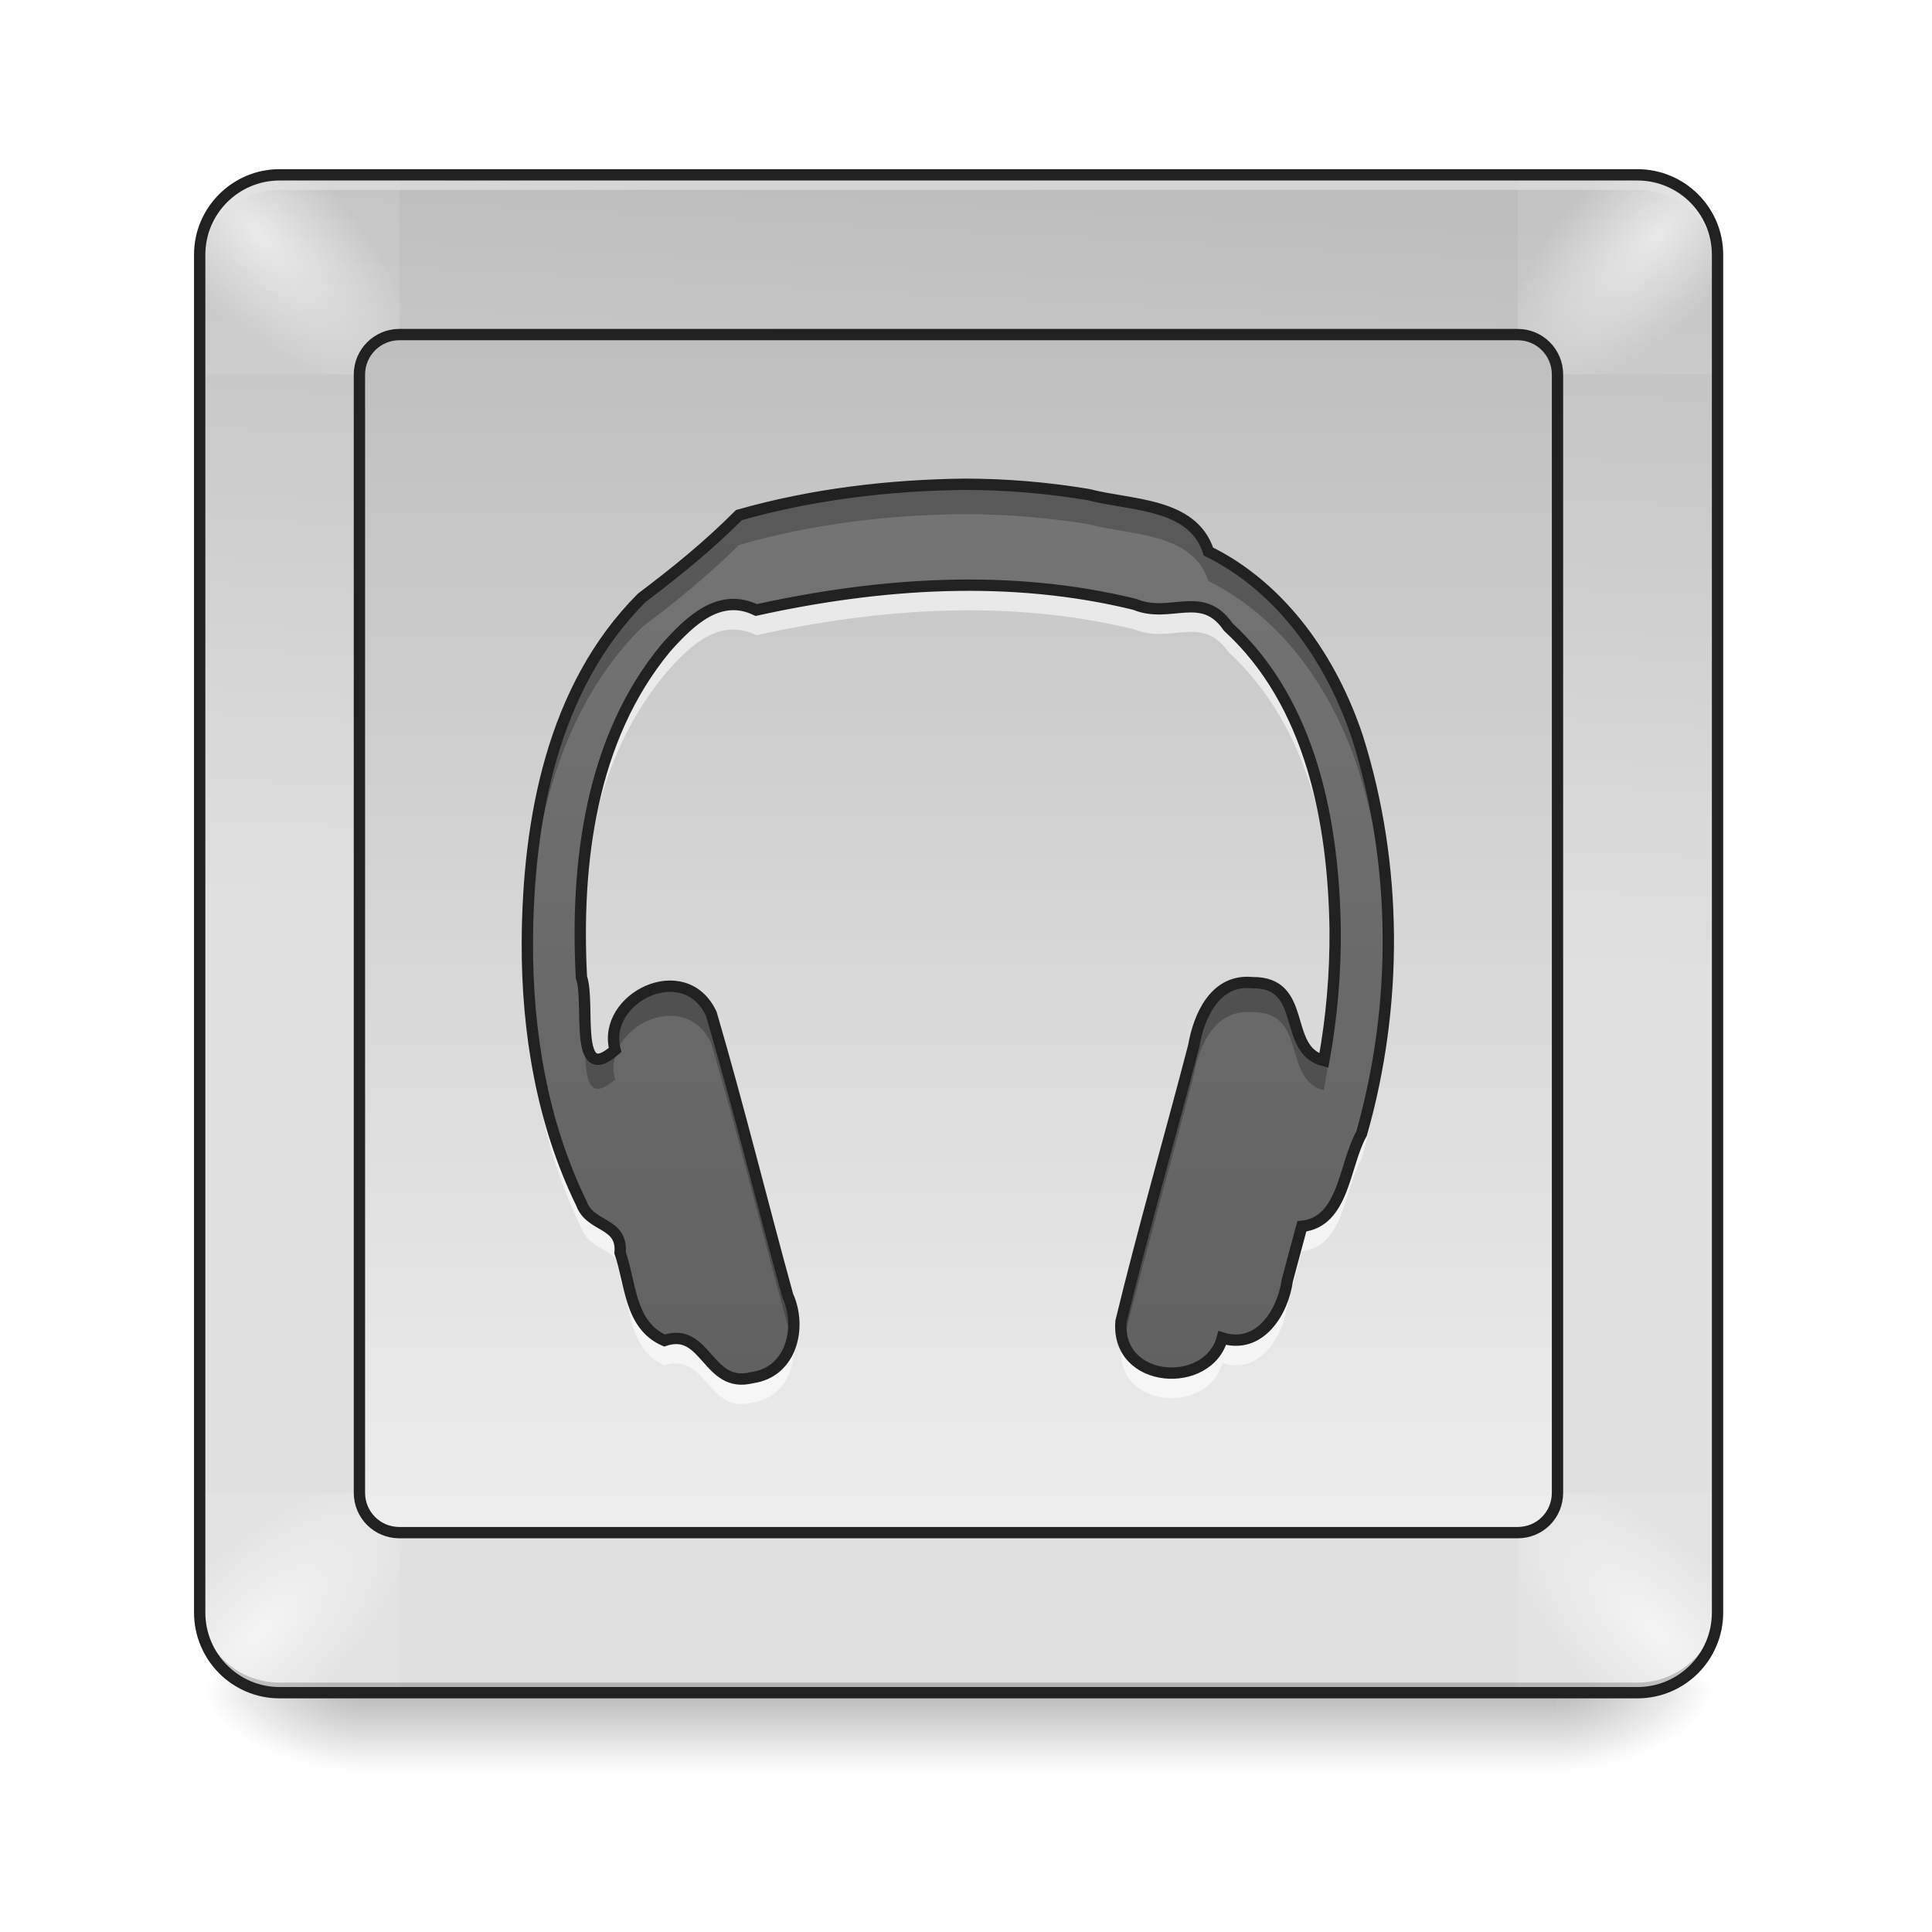
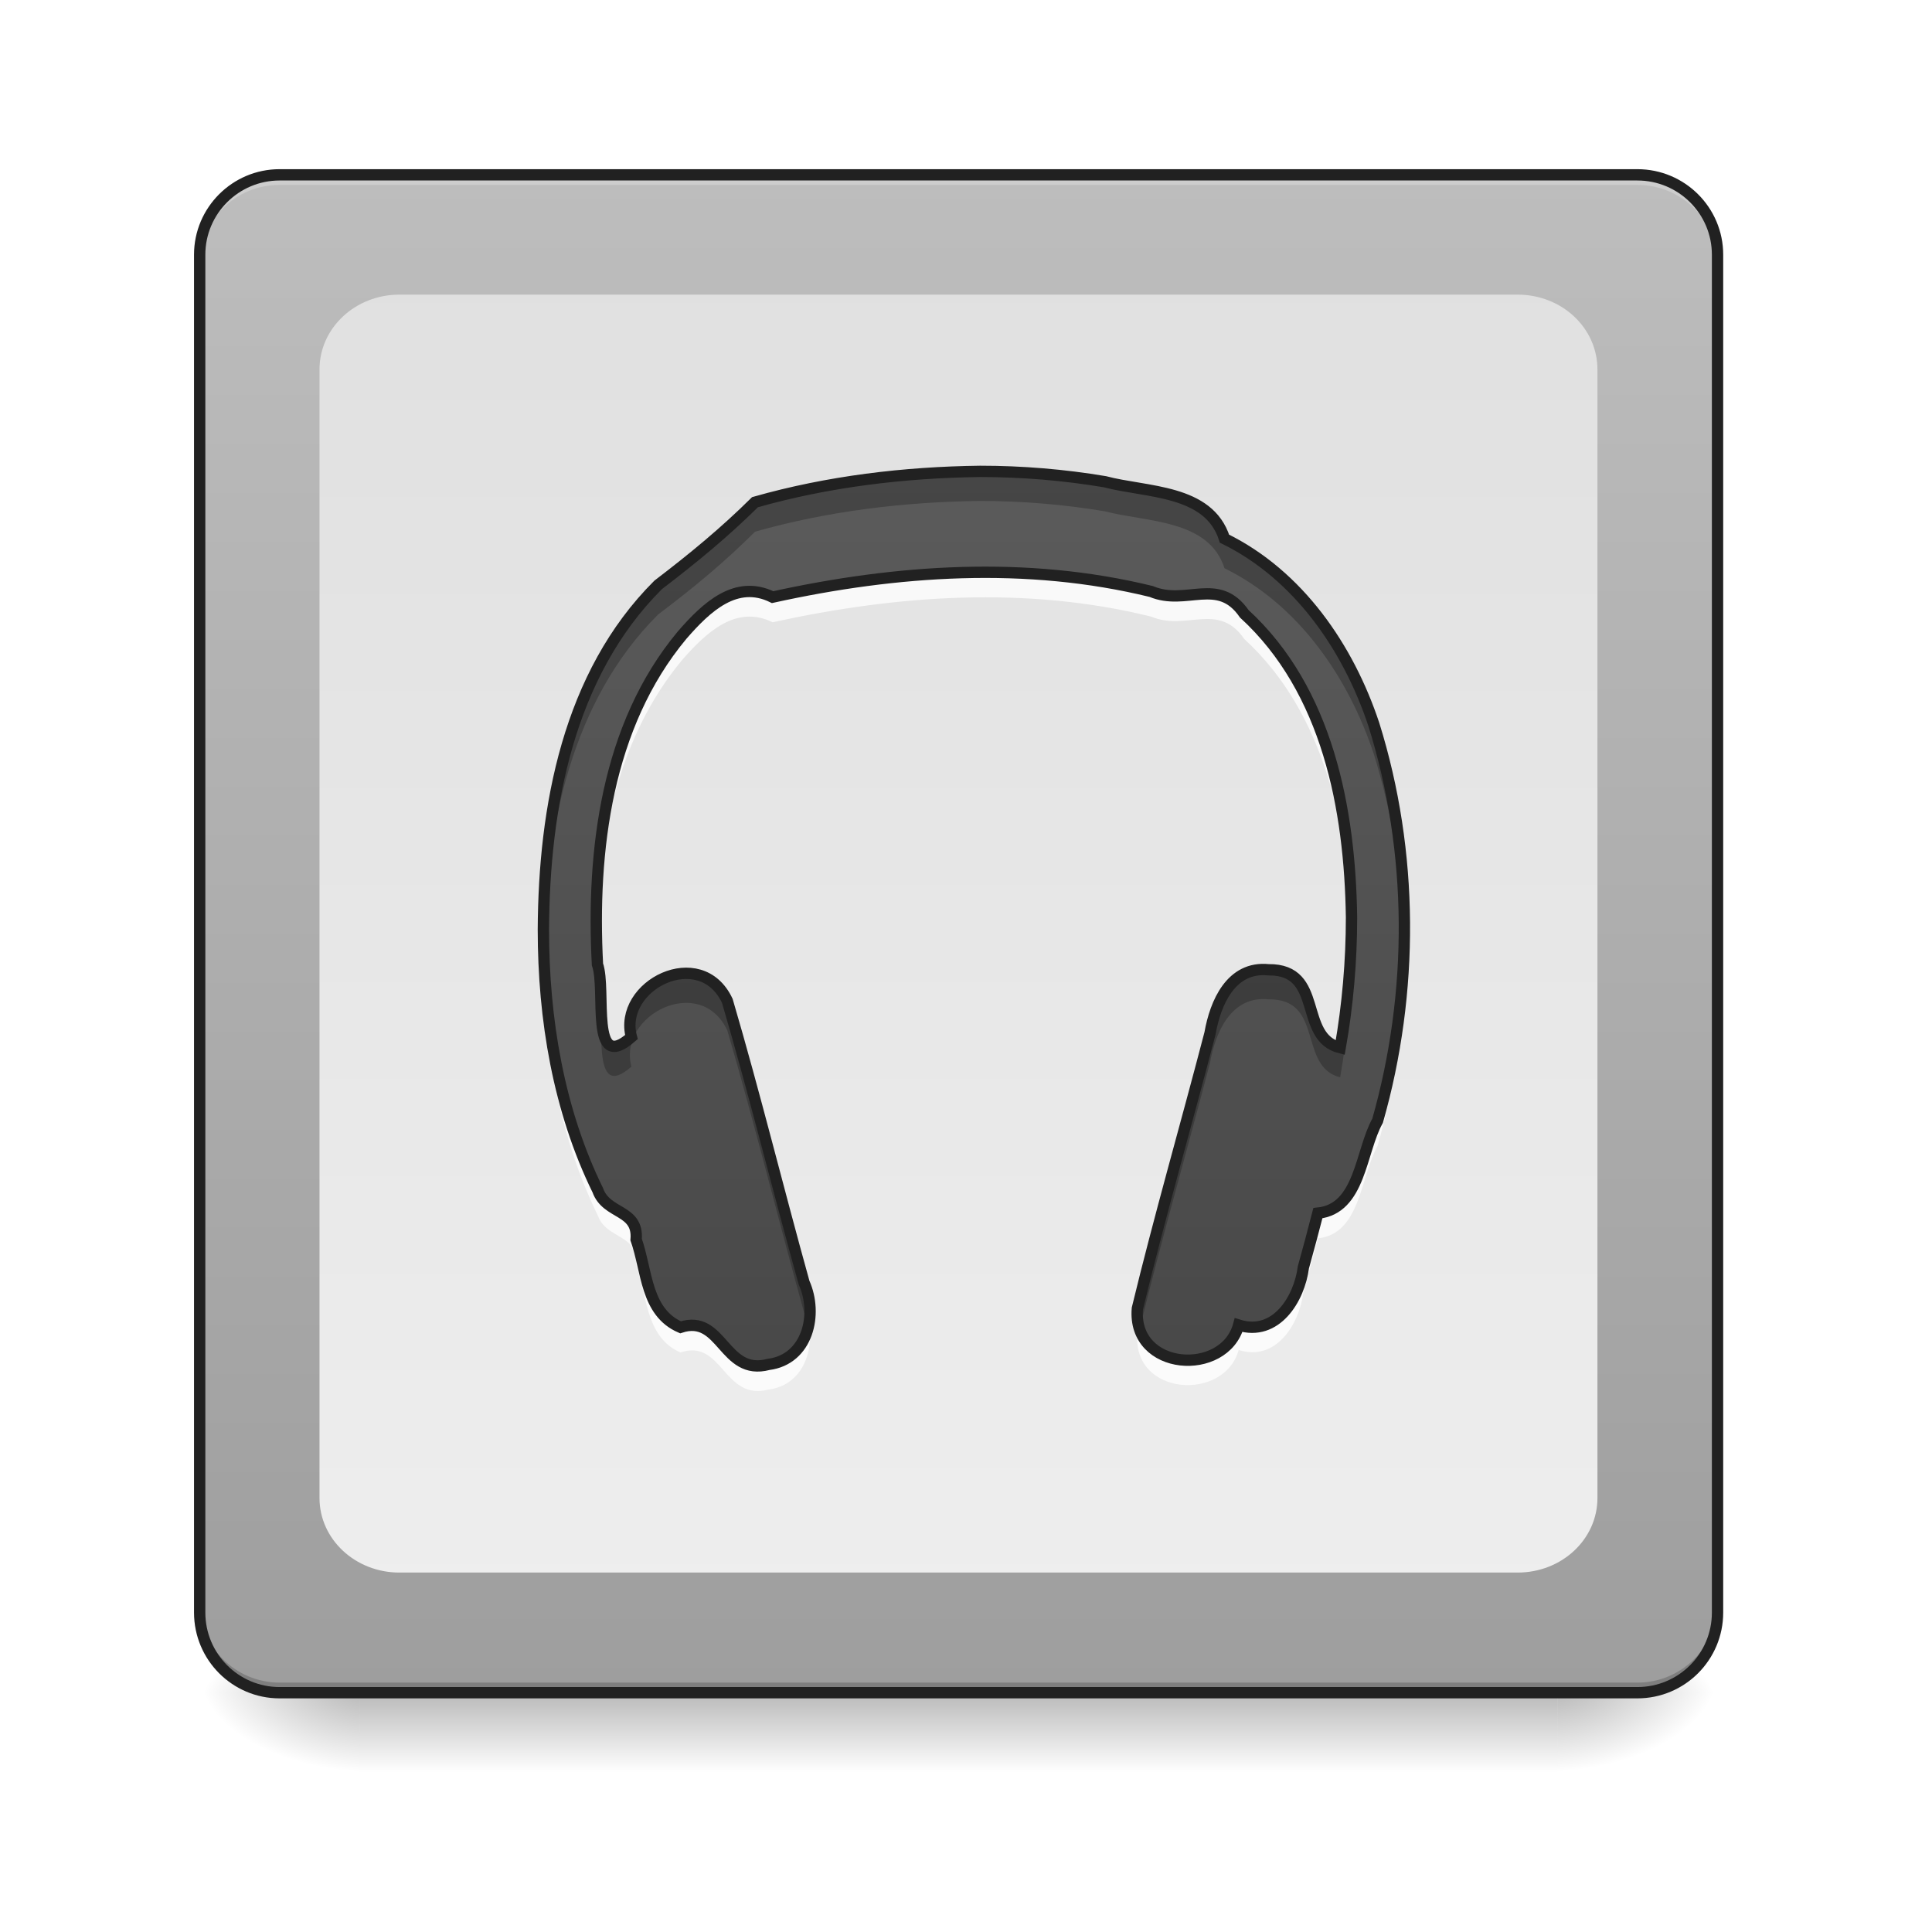
<svg xmlns="http://www.w3.org/2000/svg" width="24px" height="24px" viewBox="0 0 24 24" version="1.1">
  <defs>
    <linearGradient id="linear0" gradientUnits="userSpaceOnUse" x1="254" y1="233.5" x2="254" y2="254.667" gradientTransform="matrix(0.0468795,0,0,0.0468795,-0.0000028613,10.07909)">
      <stop offset="0" style="stop-color:rgb(0%,0%,0%);stop-opacity:0.275;" />
      <stop offset="1" style="stop-color:rgb(0%,0%,0%);stop-opacity:0;" />
    </linearGradient>
    <radialGradient id="radial0" gradientUnits="userSpaceOnUse" cx="450.909" cy="189.579" fx="450.909" fy="189.579" r="21.167" gradientTransform="matrix(0.000000130628,-0.0585994,-0.105479,-0.0000000761539,39.09799,47.6965)">
      <stop offset="0" style="stop-color:rgb(0%,0%,0%);stop-opacity:0.314;" />
      <stop offset="0.222" style="stop-color:rgb(0%,0%,0%);stop-opacity:0.275;" />
      <stop offset="1" style="stop-color:rgb(0%,0%,0%);stop-opacity:0;" />
    </radialGradient>
    <radialGradient id="radial1" gradientUnits="userSpaceOnUse" cx="450.909" cy="189.579" fx="450.909" fy="189.579" r="21.167" gradientTransform="matrix(-0.000000130628,0.0585994,0.105479,0.0000000761539,-15.28321,-5.645609)">
      <stop offset="0" style="stop-color:rgb(0%,0%,0%);stop-opacity:0.314;" />
      <stop offset="0.222" style="stop-color:rgb(0%,0%,0%);stop-opacity:0.275;" />
      <stop offset="1" style="stop-color:rgb(0%,0%,0%);stop-opacity:0;" />
    </radialGradient>
    <radialGradient id="radial2" gradientUnits="userSpaceOnUse" cx="450.909" cy="189.579" fx="450.909" fy="189.579" r="21.167" gradientTransform="matrix(-0.000000130628,-0.0585994,0.105479,-0.0000000761539,-15.28321,47.6965)">
      <stop offset="0" style="stop-color:rgb(0%,0%,0%);stop-opacity:0.314;" />
      <stop offset="0.222" style="stop-color:rgb(0%,0%,0%);stop-opacity:0.275;" />
      <stop offset="1" style="stop-color:rgb(0%,0%,0%);stop-opacity:0;" />
    </radialGradient>
    <radialGradient id="radial3" gradientUnits="userSpaceOnUse" cx="450.909" cy="189.579" fx="450.909" fy="189.579" r="21.167" gradientTransform="matrix(0.000000130628,0.0585994,-0.105479,0.0000000761539,39.09799,-5.64561)">
      <stop offset="0" style="stop-color:rgb(0%,0%,0%);stop-opacity:0.314;" />
      <stop offset="0.222" style="stop-color:rgb(0%,0%,0%);stop-opacity:0.275;" />
      <stop offset="1" style="stop-color:rgb(0%,0%,0%);stop-opacity:0;" />
    </radialGradient>
-     <linearGradient id="linear1" gradientUnits="userSpaceOnUse" x1="254" y1="-168.667" x2="243.417" y2="32.417" gradientTransform="matrix(0.0468795,0,0,0.0468795,0,10.07909)">
-       <stop offset="0" style="stop-color:rgb(74.118%,74.118%,74.118%);stop-opacity:1;" />
-       <stop offset="1" style="stop-color:rgb(87.843%,87.843%,87.843%);stop-opacity:1;" />
+     <linearGradient id="linear1" gradientUnits="userSpaceOnUse" x1="285.75" y1="233.5" x2="285.75" y2="-168.667" gradientTransform="matrix(0.0468795,0,0,0.0468795,0,10.07909)">
+       <stop offset="0" style="stop-color:rgb(61.961%,61.961%,61.961%);stop-opacity:1;" />
+       <stop offset="1" style="stop-color:rgb(74.118%,74.118%,74.118%);stop-opacity:1;" />
    </linearGradient>
-     <radialGradient id="radial4" gradientUnits="userSpaceOnUse" cx="430.812" cy="-160.934" fx="430.812" fy="-160.934" r="29.236" gradientTransform="matrix(-0.0593948,0.0593948,-0.0254549,-0.0254549,42.08127,-26.76824)">
-       <stop offset="0" style="stop-color:rgb(100%,100%,100%);stop-opacity:0.657;" />
-       <stop offset="1" style="stop-color:rgb(100%,100%,100%);stop-opacity:0.093;" />
-     </radialGradient>
-     <radialGradient id="radial5" gradientUnits="userSpaceOnUse" cx="430.812" cy="-160.934" fx="430.812" fy="-160.934" r="29.236" gradientTransform="matrix(0.0593948,0.0593948,0.0254549,-0.0254549,-18.2665,-26.76824)">
-       <stop offset="0" style="stop-color:rgb(100%,100%,100%);stop-opacity:0.657;" />
-       <stop offset="1" style="stop-color:rgb(100%,100%,100%);stop-opacity:0.093;" />
-     </radialGradient>
-     <radialGradient id="radial6" gradientUnits="userSpaceOnUse" cx="430.812" cy="-160.934" fx="430.812" fy="-160.934" r="29.236" gradientTransform="matrix(-0.0593948,-0.0593948,-0.0254549,0.0254549,42.08127,49.96576)">
-       <stop offset="0" style="stop-color:rgb(100%,100%,100%);stop-opacity:0.657;" />
-       <stop offset="1" style="stop-color:rgb(100%,100%,100%);stop-opacity:0.093;" />
-     </radialGradient>
-     <radialGradient id="radial7" gradientUnits="userSpaceOnUse" cx="430.812" cy="-160.934" fx="430.812" fy="-160.934" r="29.236" gradientTransform="matrix(0.0593948,-0.0593948,0.0254549,0.0254549,-18.2665,49.96576)">
-       <stop offset="0" style="stop-color:rgb(100%,100%,100%);stop-opacity:0.657;" />
-       <stop offset="1" style="stop-color:rgb(100%,100%,100%);stop-opacity:0.093;" />
-     </radialGradient>
-     <linearGradient id="linear2" gradientUnits="userSpaceOnUse" x1="254" y1="-136.917" x2="254" y2="191.167" gradientTransform="matrix(1,0,0,1,0,0)">
-       <stop offset="0" style="stop-color:rgb(74.118%,74.118%,74.118%);stop-opacity:1;" />
+     <linearGradient id="linear2" gradientUnits="userSpaceOnUse" x1="254" y1="-147.5" x2="254" y2="212.333" gradientTransform="matrix(0.0468795,0,0,0.0468795,0,10.07909)">
+       <stop offset="0" style="stop-color:rgb(87.843%,87.843%,87.843%);stop-opacity:1;" />
      <stop offset="1" style="stop-color:rgb(93.333%,93.333%,93.333%);stop-opacity:1;" />
    </linearGradient>
-     <linearGradient id="linear3" gradientUnits="userSpaceOnUse" x1="254" y1="148.833" x2="254" y2="-89.292" gradientTransform="matrix(0.0468795,0,0,0.0468795,0,10.07909)">
-       <stop offset="0" style="stop-color:rgb(38.039%,38.039%,38.039%);stop-opacity:1;" />
-       <stop offset="1" style="stop-color:rgb(45.882%,45.882%,45.882%);stop-opacity:1;" />
+     <linearGradient id="linear3" gradientUnits="userSpaceOnUse" x1="249.708" y1="236.935" x2="249.708" y2="-165.231" gradientTransform="matrix(0.0468795,0,0,0.0468795,0.201219,9.918046)">
+       <stop offset="0" style="stop-color:rgb(25.882%,25.882%,25.882%);stop-opacity:1;" />
+       <stop offset="1" style="stop-color:rgb(38.039%,38.039%,38.039%);stop-opacity:1;" />
    </linearGradient>
  </defs>
  <g id="surface1">
    <path style=" stroke:none;fill-rule:nonzero;fill:url(#linear0);" d="M 4.465 20.953 L 19.348 20.953 L 19.348 22.055 L 4.465 22.055 Z M 4.465 20.953 " />
    <path style=" stroke:none;fill-rule:nonzero;fill:url(#radial0);" d="M 19.348 21.027 L 21.336 21.027 L 21.336 20.031 L 19.348 20.031 Z M 19.348 21.027 " />
    <path style=" stroke:none;fill-rule:nonzero;fill:url(#radial1);" d="M 4.465 21.027 L 2.48 21.027 L 2.48 22.02 L 4.465 22.02 Z M 4.465 21.027 " />
    <path style=" stroke:none;fill-rule:nonzero;fill:url(#radial2);" d="M 4.465 21.027 L 2.48 21.027 L 2.48 20.031 L 4.465 20.031 Z M 4.465 21.027 " />
    <path style=" stroke:none;fill-rule:nonzero;fill:url(#radial3);" d="M 19.348 21.027 L 21.336 21.027 L 21.336 22.02 L 19.348 22.02 Z M 19.348 21.027 " />
    <path style=" stroke:none;fill-rule:nonzero;fill:url(#linear1);" d="M 3.473 2.172 L 20.34 2.172 C 20.891 2.172 21.336 2.617 21.336 3.164 L 21.336 20.031 C 21.336 20.582 20.891 21.027 20.34 21.027 L 3.473 21.027 C 2.926 21.027 2.48 20.582 2.48 20.031 L 2.48 3.164 C 2.48 2.617 2.926 2.172 3.473 2.172 Z M 3.473 2.172 " />
-     <path style=" stroke:none;fill-rule:nonzero;fill:url(#radial4);" d="M 18.852 2.172 L 18.852 4.652 L 21.336 4.652 L 21.336 3.164 C 21.336 2.613 20.891 2.172 20.34 2.172 Z M 18.852 2.172 " />
-     <path style=" stroke:none;fill-rule:nonzero;fill:url(#radial5);" d="M 3.473 2.172 C 2.922 2.172 2.48 2.613 2.48 3.164 L 2.48 4.652 L 4.961 4.652 L 4.961 2.172 Z M 3.473 2.172 " />
-     <path style=" stroke:none;fill-rule:nonzero;fill:url(#radial6);" d="M 18.852 18.543 L 18.852 21.027 L 20.34 21.027 C 20.891 21.027 21.336 20.582 21.336 20.031 L 21.336 18.543 Z M 18.852 18.543 " />
-     <path style=" stroke:none;fill-rule:nonzero;fill:url(#radial7);" d="M 2.48 18.543 L 2.48 20.031 C 2.48 20.582 2.922 21.027 3.473 21.027 L 4.961 21.027 L 4.961 18.543 Z M 2.48 18.543 " />
-     <path style=" stroke:none;fill-rule:nonzero;fill:rgb(90.196%,90.196%,90.196%);fill-opacity:0.588;" d="M 3.473 2.234 C 2.922 2.234 2.48 2.676 2.48 3.227 L 2.48 3.352 C 2.48 2.801 2.922 2.355 3.473 2.359 L 20.34 2.359 C 20.891 2.355 21.336 2.801 21.336 3.352 L 21.336 3.227 C 21.336 2.676 20.891 2.234 20.34 2.234 Z M 3.473 2.234 " />
+     <path style=" stroke:none;fill-rule:nonzero;fill:rgb(90.196%,90.196%,90.196%);fill-opacity:0.392;" d="M 3.473 2.172 C 2.922 2.172 2.48 2.613 2.48 3.164 L 2.48 3.289 C 2.48 2.738 2.922 2.297 3.473 2.297 L 20.34 2.297 C 20.891 2.297 21.336 2.738 21.336 3.289 L 21.336 3.164 C 21.336 2.613 20.891 2.172 20.34 2.172 Z M 3.473 2.172 " />
    <path style=" stroke:none;fill-rule:nonzero;fill:rgb(0%,0%,0%);fill-opacity:0.196;" d="M 3.473 21.027 C 2.922 21.027 2.48 20.582 2.48 20.031 L 2.48 19.91 C 2.48 20.457 2.922 20.902 3.473 20.902 L 20.34 20.902 C 20.891 20.902 21.336 20.457 21.336 19.91 L 21.336 20.031 C 21.336 20.582 20.891 21.027 20.34 21.027 Z M 3.473 21.027 " />
    <path style="fill:none;stroke-width:3;stroke-linecap:round;stroke-linejoin:miter;stroke:rgb(12.941%,12.941%,12.941%);stroke-opacity:1;stroke-miterlimit:4;" d="M 74.076 -168.671 L 433.875 -168.671 C 445.624 -168.671 455.123 -159.172 455.123 -147.506 L 455.123 212.293 C 455.123 224.041 445.624 233.541 433.875 233.541 L 74.076 233.541 C 62.411 233.541 52.912 224.041 52.912 212.293 L 52.912 -147.506 C 52.912 -159.172 62.411 -168.671 74.076 -168.671 Z M 74.076 -168.671 " transform="matrix(0.0468795,0,0,0.0468795,0,10.07909)" />
-     <path style="fill-rule:nonzero;fill:url(#linear2);stroke-width:3;stroke-linecap:round;stroke-linejoin:round;stroke:rgb(12.941%,12.941%,12.941%);stroke-opacity:1;stroke-miterlimit:4;" d="M 105.823 -126.342 L 402.128 -126.342 C 408.044 -126.342 412.711 -121.592 412.711 -115.759 L 412.711 180.546 C 412.711 186.462 408.044 191.128 402.128 191.128 L 105.823 191.128 C 99.99 191.128 95.241 186.462 95.241 180.546 L 95.241 -115.759 C 95.241 -121.592 99.99 -126.342 105.823 -126.342 Z M 105.823 -126.342 " transform="matrix(0.0468795,0,0,0.0468795,0,10.07909)" />
-     <path style=" stroke:none;fill-rule:nonzero;fill:url(#linear3);" d="M 11.977 6.016 C 11.035 6.027 10.086 6.141 9.18 6.398 C 8.805 6.773 8.418 7.09 7.973 7.426 C 6.859 8.539 6.559 10.188 6.551 11.707 C 6.547 12.816 6.734 13.949 7.223 14.949 C 7.332 15.254 7.734 15.176 7.703 15.562 C 7.836 15.945 7.82 16.461 8.254 16.652 C 8.777 16.477 8.785 17.258 9.344 17.113 C 9.832 17.047 9.965 16.488 9.785 16.094 C 9.465 14.93 9.176 13.754 8.836 12.594 C 8.504 11.883 7.469 12.398 7.641 13.043 C 7.117 13.504 7.336 12.457 7.223 12.141 C 7.148 10.727 7.336 9.18 8.27 8.051 C 8.578 7.703 8.941 7.359 9.395 7.578 C 10.938 7.238 12.555 7.129 14.098 7.508 C 14.539 7.691 14.934 7.316 15.258 7.789 C 16.289 8.734 16.566 10.211 16.586 11.555 C 16.59 12.098 16.543 12.641 16.445 13.176 C 15.922 13.043 16.254 12.199 15.559 12.207 C 15.094 12.16 14.895 12.617 14.828 12.996 C 14.531 14.137 14.203 15.27 13.926 16.414 C 13.859 17.195 15.012 17.266 15.184 16.621 C 15.648 16.766 15.938 16.301 15.992 15.902 C 16.051 15.68 16.113 15.457 16.172 15.234 C 16.699 15.18 16.695 14.469 16.914 14.082 C 17.367 12.488 17.363 10.746 16.863 9.16 C 16.547 8.207 15.93 7.305 15.012 6.852 C 14.816 6.242 14.039 6.281 13.523 6.145 C 13.012 6.059 12.496 6.016 11.977 6.016 Z M 11.977 6.016 " />
-     <path style=" stroke:none;fill-rule:nonzero;fill:rgb(0%,0%,0%);fill-opacity:0.235;" d="M 11.977 6.016 C 11.035 6.027 10.086 6.141 9.18 6.398 C 8.805 6.773 8.418 7.09 7.973 7.426 C 6.859 8.539 6.559 10.188 6.551 11.707 C 6.551 11.777 6.551 11.848 6.551 11.918 C 6.578 10.441 6.898 8.867 7.973 7.793 C 8.418 7.457 8.805 7.141 9.18 6.77 C 10.086 6.508 11.035 6.395 11.977 6.387 C 12.496 6.387 13.012 6.43 13.523 6.512 C 14.039 6.652 14.816 6.609 15.012 7.219 C 15.93 7.672 16.547 8.574 16.863 9.527 C 17.102 10.285 17.227 11.078 17.242 11.875 C 17.262 10.957 17.137 10.035 16.863 9.16 C 16.547 8.207 15.93 7.305 15.012 6.852 C 14.816 6.242 14.039 6.281 13.523 6.145 C 13.012 6.059 12.496 6.016 11.977 6.016 Z M 7.207 11.789 C 7.203 12.031 7.207 12.273 7.223 12.512 C 7.336 12.824 7.117 13.871 7.641 13.41 C 7.469 12.77 8.504 12.25 8.836 12.961 C 9.176 14.121 9.465 15.297 9.785 16.465 C 9.809 16.52 9.828 16.574 9.844 16.633 C 9.883 16.457 9.863 16.262 9.785 16.094 C 9.465 14.93 9.176 13.754 8.836 12.594 C 8.504 11.883 7.469 12.398 7.641 13.043 C 7.117 13.504 7.336 12.457 7.223 12.141 C 7.215 12.023 7.211 11.906 7.207 11.789 Z M 16.586 11.801 C 16.574 12.262 16.527 12.723 16.445 13.176 C 15.922 13.043 16.254 12.199 15.559 12.207 C 15.094 12.16 14.895 12.617 14.828 12.996 C 14.531 14.137 14.203 15.27 13.926 16.414 C 13.918 16.512 13.93 16.598 13.953 16.672 C 14.227 15.566 14.543 14.469 14.828 13.363 C 14.895 12.984 15.094 12.531 15.559 12.574 C 16.254 12.57 15.922 13.41 16.445 13.543 C 16.543 13.012 16.59 12.465 16.586 11.922 C 16.586 11.883 16.586 11.84 16.586 11.801 Z M 16.586 11.801 " />
-     <path style=" stroke:none;fill-rule:nonzero;fill:rgb(100%,100%,100%);fill-opacity:0.588;" d="M 12.043 7.266 C 11.152 7.266 10.262 7.383 9.395 7.574 C 8.941 7.355 8.578 7.699 8.27 8.047 C 7.418 9.074 7.188 10.449 7.207 11.758 C 7.227 10.547 7.484 9.305 8.27 8.363 C 8.578 8.012 8.941 7.668 9.395 7.891 C 10.938 7.551 12.555 7.441 14.098 7.82 C 14.539 8.004 14.934 7.629 15.258 8.098 C 16.266 9.023 16.555 10.453 16.586 11.773 C 16.586 11.699 16.586 11.625 16.586 11.551 C 16.566 10.207 16.289 8.73 15.258 7.785 C 14.934 7.312 14.539 7.688 14.098 7.504 C 13.422 7.34 12.734 7.266 12.043 7.266 Z M 17.242 11.844 C 17.23 12.598 17.117 13.355 16.914 14.078 C 16.695 14.461 16.699 15.172 16.172 15.227 C 16.113 15.453 16.051 15.676 15.992 15.898 C 15.938 16.293 15.648 16.762 15.184 16.617 C 15.031 17.188 14.105 17.199 13.945 16.645 C 13.941 16.672 13.934 16.699 13.926 16.727 C 13.859 17.508 15.012 17.574 15.184 16.934 C 15.648 17.078 15.938 16.609 15.992 16.215 C 16.051 15.992 16.113 15.766 16.172 15.543 C 16.699 15.488 16.695 14.777 16.914 14.395 C 17.148 13.57 17.258 12.703 17.242 11.844 Z M 6.551 11.883 C 6.551 11.926 6.551 11.973 6.551 12.02 C 6.547 13.129 6.734 14.258 7.223 15.258 C 7.332 15.566 7.734 15.484 7.703 15.871 C 7.836 16.258 7.82 16.773 8.254 16.961 C 8.777 16.789 8.785 17.57 9.344 17.422 C 9.754 17.367 9.914 16.965 9.848 16.605 C 9.801 16.855 9.637 17.07 9.344 17.109 C 8.785 17.254 8.777 16.473 8.254 16.645 C 7.82 16.457 7.836 15.941 7.703 15.555 C 7.734 15.172 7.332 15.25 7.223 14.945 C 6.762 14 6.57 12.934 6.551 11.883 Z M 6.551 11.883 " />
-     <path style="fill:none;stroke-width:3;stroke-linecap:round;stroke-linejoin:miter;stroke:rgb(12.941%,12.941%,12.941%);stroke-opacity:1;stroke-miterlimit:4;" d="M 255.476 -86.679 C 235.394 -86.429 215.146 -84.013 195.815 -78.513 C 187.815 -70.514 179.566 -63.764 170.067 -56.598 C 146.319 -32.851 139.903 2.313 139.737 34.726 C 139.653 58.391 143.653 82.555 154.069 103.886 C 156.402 110.386 164.984 108.719 164.318 116.968 C 167.151 125.134 166.817 136.133 176.067 140.216 C 187.232 136.466 187.399 153.132 199.314 150.048 C 209.73 148.632 212.563 136.716 208.73 128.301 C 201.897 103.47 195.731 78.389 188.482 53.641 C 181.399 38.476 159.318 49.475 162.984 63.223 C 151.819 73.056 156.485 50.725 154.069 43.975 C 152.485 13.811 156.485 -19.185 176.4 -43.266 C 182.983 -50.682 190.732 -58.015 200.398 -53.349 C 233.311 -60.598 267.808 -62.931 300.721 -54.849 C 310.137 -50.932 318.553 -58.932 325.469 -48.849 C 347.467 -28.684 353.383 2.813 353.8 31.476 C 353.883 43.059 352.883 54.641 350.8 66.056 C 339.634 63.223 346.717 45.225 331.885 45.392 C 321.969 44.392 317.72 54.141 316.303 62.224 C 309.97 86.555 302.971 110.719 297.055 135.133 C 295.638 151.798 320.219 153.298 323.886 139.549 C 333.801 142.633 339.968 132.717 341.134 124.218 C 342.384 119.468 343.717 114.719 344.967 109.969 C 356.216 108.802 356.133 93.637 360.799 85.388 C 370.465 51.391 370.381 14.228 359.716 -19.602 C 352.966 -39.933 339.801 -59.182 320.219 -68.847 C 316.053 -81.846 299.471 -81.013 288.472 -83.929 C 277.557 -85.762 266.558 -86.679 255.476 -86.679 Z M 255.476 -86.679 " transform="matrix(0.0468795,0,0,0.0468795,0,10.07909)" />
+     <path style=" stroke:none;fill-rule:nonzero;fill:url(#linear2);" d="M 4.961 3.66 L 18.852 3.66 C 19.402 3.66 19.844 4.074 19.844 4.59 L 19.844 18.609 C 19.844 19.121 19.402 19.535 18.852 19.535 L 4.961 19.535 C 4.414 19.535 3.969 19.121 3.969 18.609 L 3.969 4.59 C 3.969 4.074 4.414 3.66 4.961 3.66 Z M 4.961 3.66 " />
+     <path style=" stroke:none;fill-rule:nonzero;fill:url(#linear3);" d="M 12.176 5.855 C 11.234 5.867 10.285 5.98 9.379 6.238 C 9.004 6.609 8.621 6.926 8.176 7.266 C 7.059 8.379 6.758 10.027 6.75 11.547 C 6.75 12.656 6.938 13.789 7.426 14.785 C 7.535 15.094 7.934 15.016 7.902 15.398 C 8.039 15.785 8.02 16.301 8.453 16.488 C 8.977 16.316 8.984 17.098 9.547 16.949 C 10.035 16.887 10.164 16.324 9.988 15.934 C 9.664 14.77 9.375 13.59 9.035 12.434 C 8.703 11.723 7.672 12.238 7.844 12.883 C 7.32 13.344 7.535 12.297 7.422 11.98 C 7.348 10.566 7.535 9.016 8.473 7.891 C 8.777 7.539 9.145 7.195 9.598 7.418 C 11.141 7.078 12.754 6.969 14.301 7.348 C 14.738 7.531 15.133 7.156 15.457 7.625 C 16.492 8.574 16.77 10.051 16.789 11.395 C 16.789 11.938 16.742 12.48 16.648 13.016 C 16.121 12.883 16.453 12.039 15.758 12.047 C 15.293 12 15.098 12.457 15.031 12.836 C 14.734 13.977 14.406 15.109 14.129 16.254 C 14.062 17.035 15.211 17.105 15.387 16.461 C 15.852 16.605 16.141 16.137 16.191 15.742 C 16.254 15.52 16.312 15.297 16.371 15.07 C 16.902 15.016 16.898 14.305 17.113 13.922 C 17.566 12.328 17.562 10.586 17.066 9 C 16.75 8.047 16.133 7.145 15.211 6.691 C 15.016 6.078 14.242 6.121 13.727 5.984 C 13.215 5.898 12.695 5.855 12.176 5.855 Z M 12.176 5.855 " />
+     <path style=" stroke:none;fill-rule:nonzero;fill:rgb(0%,0%,0%);fill-opacity:0.235;" d="M 12.176 5.855 C 11.234 5.867 10.285 5.98 9.379 6.238 C 9.004 6.609 8.621 6.926 8.176 7.266 C 7.059 8.379 6.758 10.027 6.75 11.547 C 6.75 11.617 6.75 11.688 6.754 11.754 C 6.781 10.281 7.098 8.707 8.176 7.633 C 8.621 7.297 9.004 6.98 9.379 6.605 C 10.285 6.348 11.234 6.234 12.176 6.223 C 12.695 6.223 13.215 6.266 13.727 6.352 C 14.242 6.488 15.016 6.449 15.211 7.059 C 16.133 7.512 16.75 8.414 17.066 9.367 C 17.301 10.125 17.426 10.918 17.445 11.711 C 17.465 10.793 17.34 9.875 17.066 9 C 16.75 8.047 16.133 7.145 15.211 6.691 C 15.016 6.078 14.242 6.121 13.727 5.984 C 13.215 5.898 12.695 5.855 12.176 5.855 Z M 7.41 11.629 C 7.406 11.871 7.41 12.113 7.422 12.348 C 7.535 12.664 7.32 13.711 7.844 13.25 C 7.672 12.605 8.703 12.09 9.035 12.801 C 9.375 13.961 9.664 15.137 9.988 16.301 C 10.012 16.355 10.031 16.414 10.043 16.473 C 10.082 16.297 10.062 16.102 9.988 15.934 C 9.664 14.77 9.375 13.59 9.035 12.434 C 8.703 11.723 7.672 12.238 7.844 12.883 C 7.32 13.344 7.535 12.297 7.422 11.98 C 7.418 11.863 7.414 11.746 7.41 11.629 Z M 16.785 11.641 C 16.773 12.102 16.73 12.562 16.648 13.016 C 16.121 12.883 16.453 12.039 15.758 12.047 C 15.293 12 15.098 12.457 15.031 12.836 C 14.734 13.977 14.406 15.109 14.129 16.254 C 14.121 16.352 14.129 16.438 14.156 16.512 C 14.426 15.406 14.742 14.309 15.031 13.203 C 15.098 12.824 15.293 12.367 15.758 12.414 C 16.453 12.406 16.121 13.25 16.648 13.383 C 16.742 12.848 16.789 12.305 16.789 11.762 C 16.789 11.723 16.785 11.68 16.785 11.641 Z M 16.785 11.641 " />
+     <path style=" stroke:none;fill-rule:nonzero;fill:rgb(100%,100%,100%);fill-opacity:0.784;" d="M 12.242 7.105 C 11.355 7.105 10.465 7.223 9.598 7.414 C 9.145 7.191 8.777 7.535 8.473 7.887 C 7.617 8.914 7.387 10.289 7.41 11.598 C 7.43 10.387 7.688 9.145 8.473 8.199 C 8.777 7.852 9.145 7.508 9.598 7.73 C 11.141 7.391 12.754 7.277 14.301 7.66 C 14.738 7.844 15.133 7.469 15.457 7.938 C 16.465 8.863 16.754 10.293 16.785 11.609 C 16.789 11.535 16.789 11.465 16.789 11.391 C 16.77 10.047 16.492 8.57 15.457 7.621 C 15.133 7.152 14.738 7.527 14.301 7.344 C 13.625 7.176 12.934 7.105 12.242 7.105 Z M 17.445 11.68 C 17.43 12.438 17.32 13.195 17.113 13.918 C 16.898 14.301 16.902 15.012 16.371 15.066 C 16.312 15.289 16.254 15.516 16.191 15.738 C 16.141 16.133 15.852 16.602 15.387 16.457 C 15.23 17.027 14.305 17.035 14.148 16.484 C 14.141 16.512 14.137 16.539 14.129 16.566 C 14.062 17.344 15.211 17.414 15.387 16.77 C 15.852 16.918 16.141 16.449 16.191 16.055 C 16.254 15.828 16.312 15.605 16.371 15.383 C 16.902 15.328 16.898 14.617 17.113 14.234 C 17.348 13.406 17.461 12.543 17.445 11.68 Z M 6.754 11.723 C 6.75 11.766 6.75 11.812 6.75 11.855 C 6.75 12.969 6.938 14.098 7.426 15.098 C 7.535 15.402 7.934 15.324 7.902 15.711 C 8.039 16.094 8.02 16.613 8.453 16.801 C 8.977 16.625 8.984 17.406 9.547 17.262 C 9.957 17.207 10.113 16.805 10.047 16.441 C 10 16.695 9.836 16.91 9.547 16.945 C 8.984 17.094 8.977 16.312 8.453 16.484 C 8.02 16.297 8.039 15.781 7.902 15.395 C 7.934 15.008 7.535 15.09 7.426 14.781 C 6.961 13.836 6.77 12.773 6.754 11.723 Z M 6.754 11.723 " />
+     <path style="fill:none;stroke-width:3;stroke-linecap:round;stroke-linejoin:miter;stroke:rgb(12.941%,12.941%,12.941%);stroke-opacity:1;stroke-miterlimit:4;" d="M 259.725 -90.095 C 239.644 -89.845 219.396 -87.429 200.064 -81.929 C 192.065 -74.013 183.899 -67.264 174.4 -60.015 C 150.569 -36.267 144.153 -1.104 143.986 31.31 C 143.986 54.974 147.986 79.139 158.402 100.387 C 160.735 106.969 169.234 105.303 168.567 113.469 C 171.484 121.718 171.067 132.717 180.316 136.716 C 191.482 133.05 191.648 149.715 203.647 146.549 C 214.063 145.216 216.813 133.217 213.063 124.884 C 206.147 100.053 199.981 74.889 192.732 50.225 C 185.649 35.059 163.651 46.058 167.317 59.807 C 156.152 69.639 160.735 47.308 158.318 40.559 C 156.735 10.395 160.735 -22.685 180.733 -46.683 C 187.232 -54.182 195.065 -61.515 204.73 -56.765 C 237.644 -64.014 272.057 -66.348 305.054 -58.265 C 314.387 -54.349 322.803 -62.348 329.719 -52.349 C 351.8 -32.101 357.716 -0.604 358.132 28.06 C 358.132 39.642 357.133 51.225 355.133 62.64 C 343.884 59.807 350.966 41.809 336.135 41.975 C 326.219 40.976 322.053 50.725 320.636 58.807 C 314.303 83.138 307.304 107.303 301.388 131.717 C 299.971 148.382 324.469 149.882 328.219 136.133 C 338.134 139.216 344.3 129.217 345.384 120.801 C 346.717 116.052 347.967 111.302 349.217 106.469 C 360.549 105.303 360.466 90.138 365.048 81.972 C 374.714 47.975 374.631 10.812 364.049 -23.018 C 357.299 -43.35 344.134 -62.598 324.469 -72.264 C 320.303 -85.346 303.804 -84.429 292.805 -87.346 C 281.89 -89.179 270.807 -90.095 259.725 -90.095 Z M 259.725 -90.095 " transform="matrix(0.0468795,0,0,0.0468795,0,10.07909)" />
  </g>
</svg>
